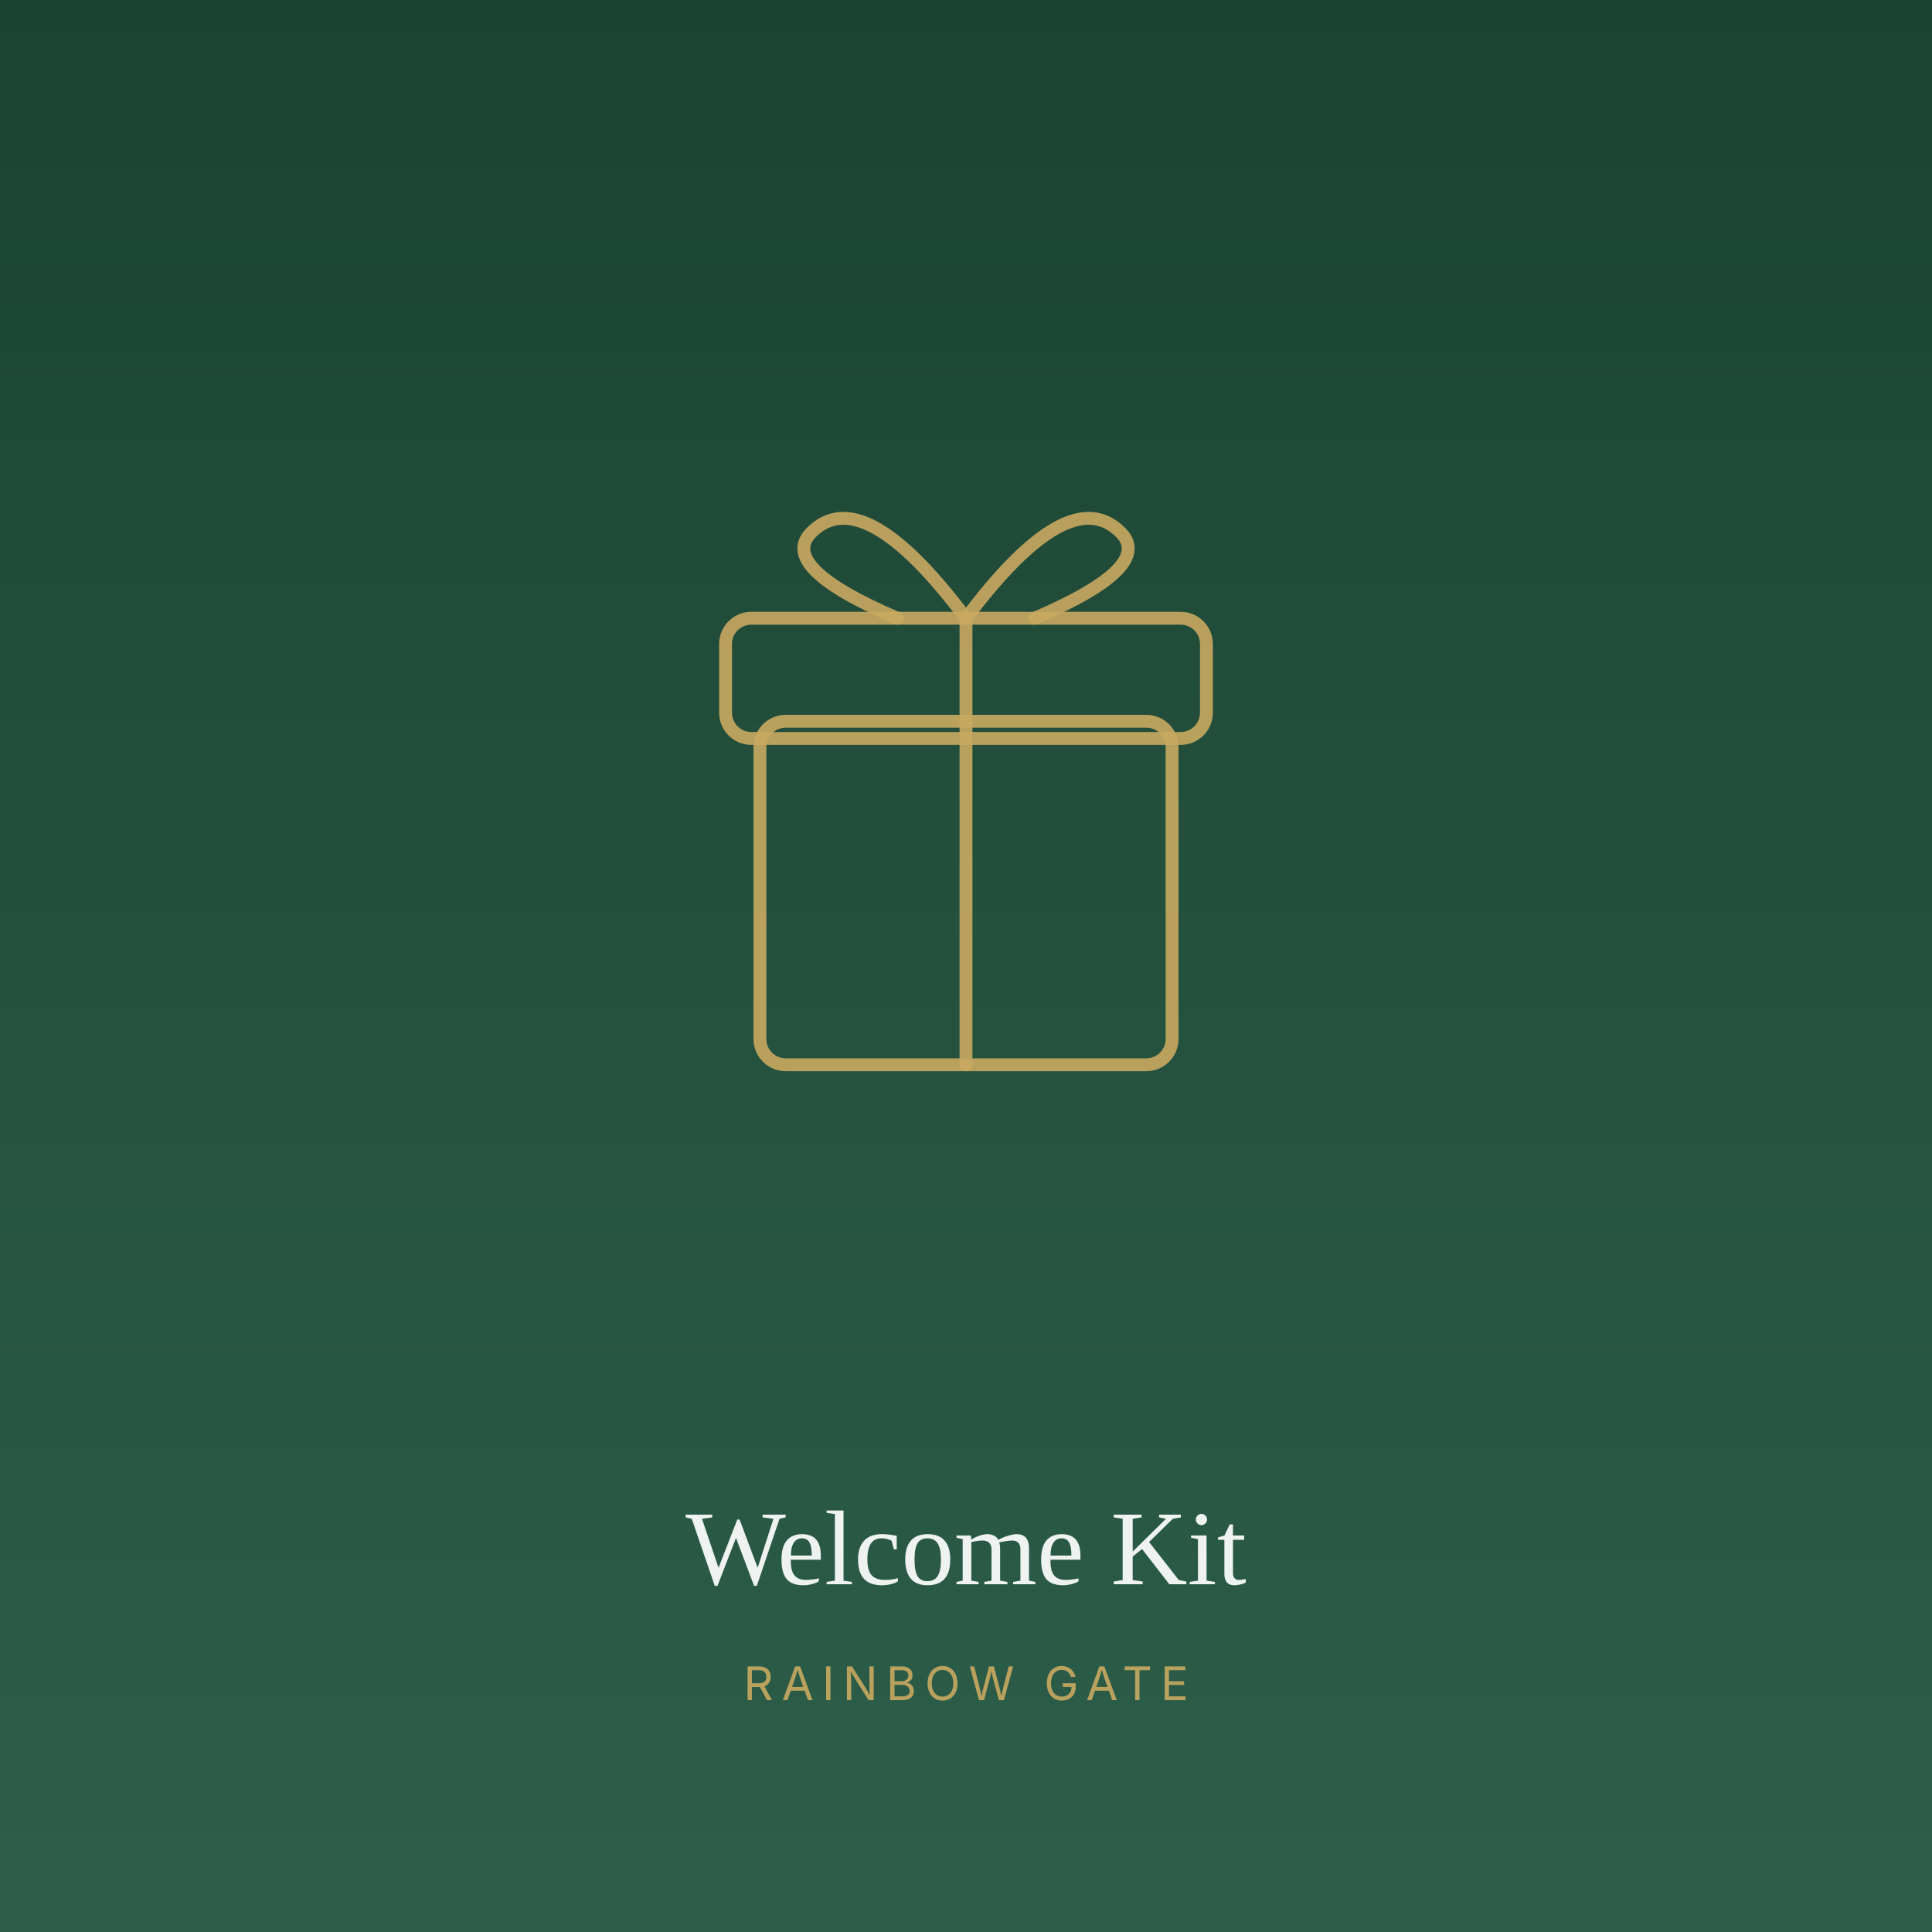
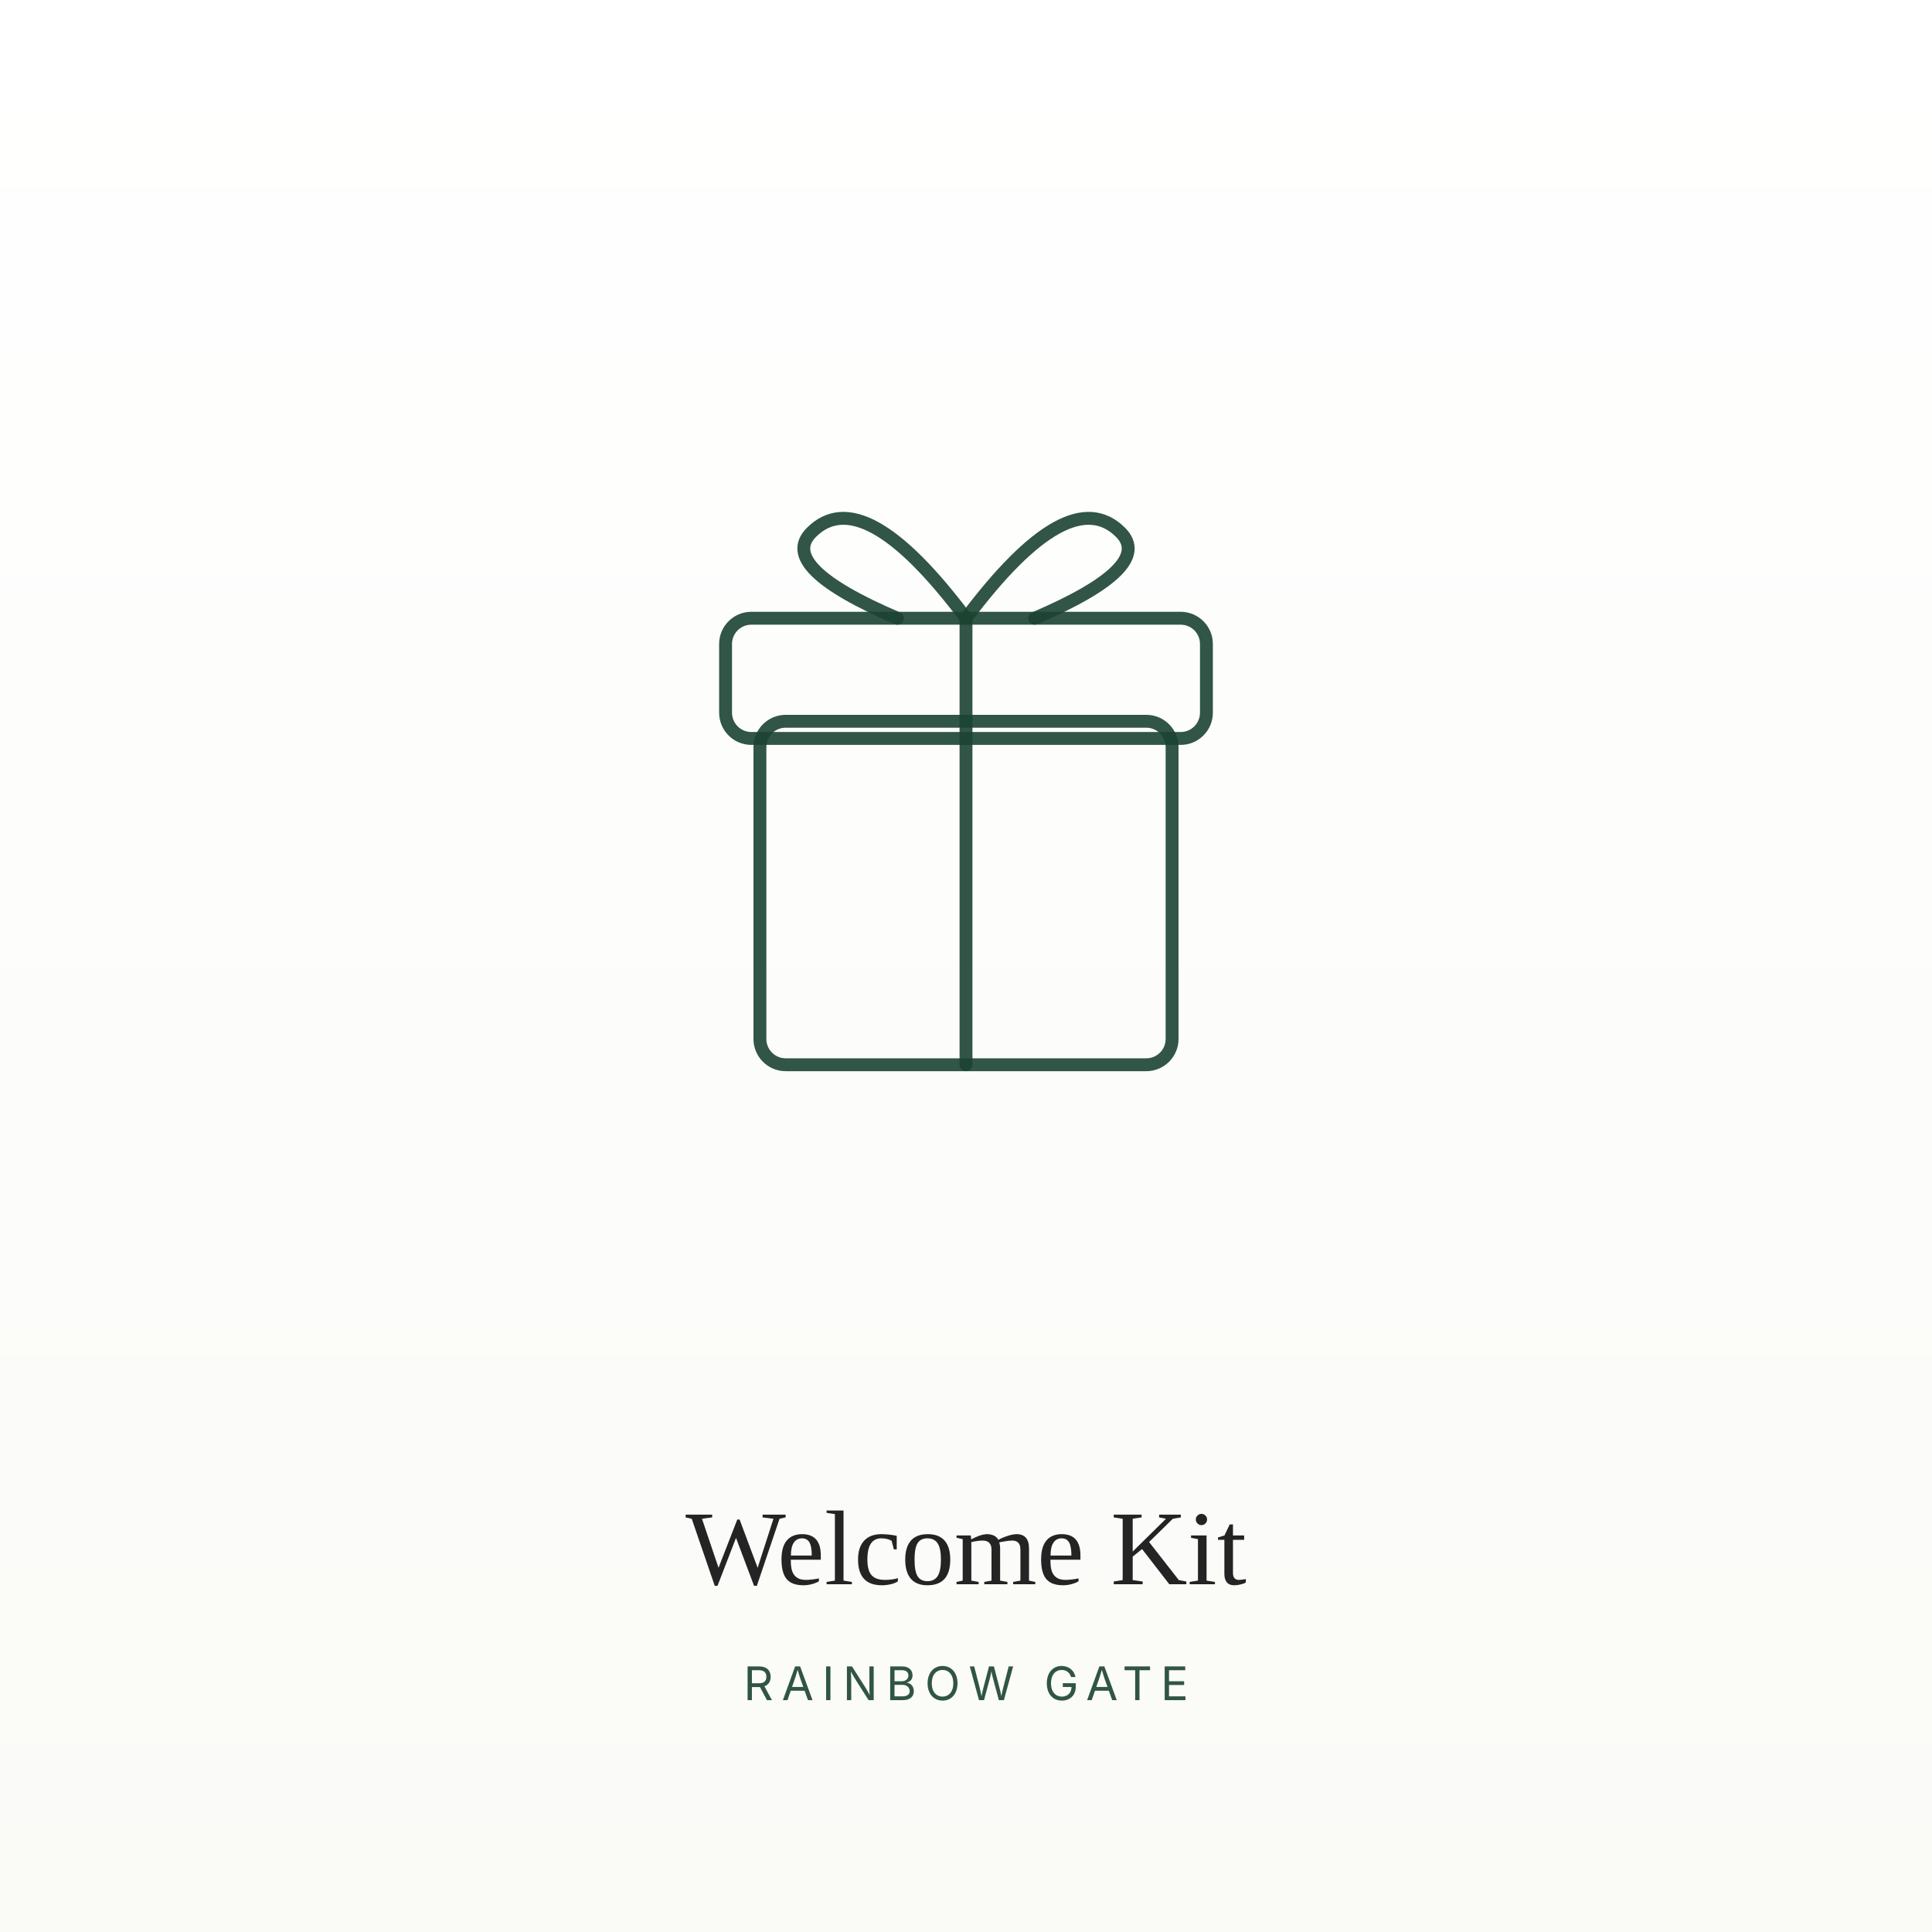
<svg xmlns="http://www.w3.org/2000/svg" viewBox="0 0 1000 1000" width="1000" height="1000" role="img">
  <defs>
    <linearGradient id="bg" x1="0" y1="0" x2="0" y2="1">
-       <stop offset="0" stop-color="#1B4332" />
-       <stop offset="1" stop-color="#2D5F4A" />
+       <stop offset="0" stop-color="#FFFFFF" />
+       <stop offset="1" stop-color="#FAFAF7" />
    </linearGradient>
  </defs>
  <rect width="1000" height="1000" fill="url(#bg)" />
-   <g transform="translate(500 400) scale(4.444444)" fill="none" stroke="#C9A961" stroke-opacity="0.9" stroke-width="1.5" stroke-linecap="round" stroke-linejoin="round">
+   <g transform="translate(500 400) scale(4.444444)" fill="none" stroke="#1B4332" stroke-opacity="0.9" stroke-width="1.5" stroke-linecap="round" stroke-linejoin="round">
    <rect x="-24" y="-6" width="48" height="40" rx="3" />
    <rect x="-28" y="-18" width="56" height="14" rx="3" />
    <line x1="0" y1="-18" x2="0" y2="34" />
    <path d="M0 -18 Q-12 -34 -18 -28 Q-22 -24 -8 -18" />
    <path d="M0 -18 Q12 -34 18 -28 Q22 -24 8 -18" />
  </g>
-   <text x="500" y="820" text-anchor="middle" font-family="Georgia, 'Times New Roman', serif" font-size="55" fill="#FFFFFF" fill-opacity="0.92">Welcome Kit</text>
-   <text x="500" y="880" text-anchor="middle" font-family="Inter, Helvetica, Arial, sans-serif" font-size="24" letter-spacing="4.32" fill="#C9A961" fill-opacity="0.9">RAINBOW GATE</text>
+   <text x="500" y="820" text-anchor="middle" font-family="Georgia, 'Times New Roman', serif" font-size="55" fill="#1A1A1A" fill-opacity="0.95">Welcome Kit</text>
+   <text x="500" y="880" text-anchor="middle" font-family="Inter, Helvetica, Arial, sans-serif" font-size="24" letter-spacing="4.32" fill="#1B4332" fill-opacity="0.9">RAINBOW GATE</text>
</svg>
